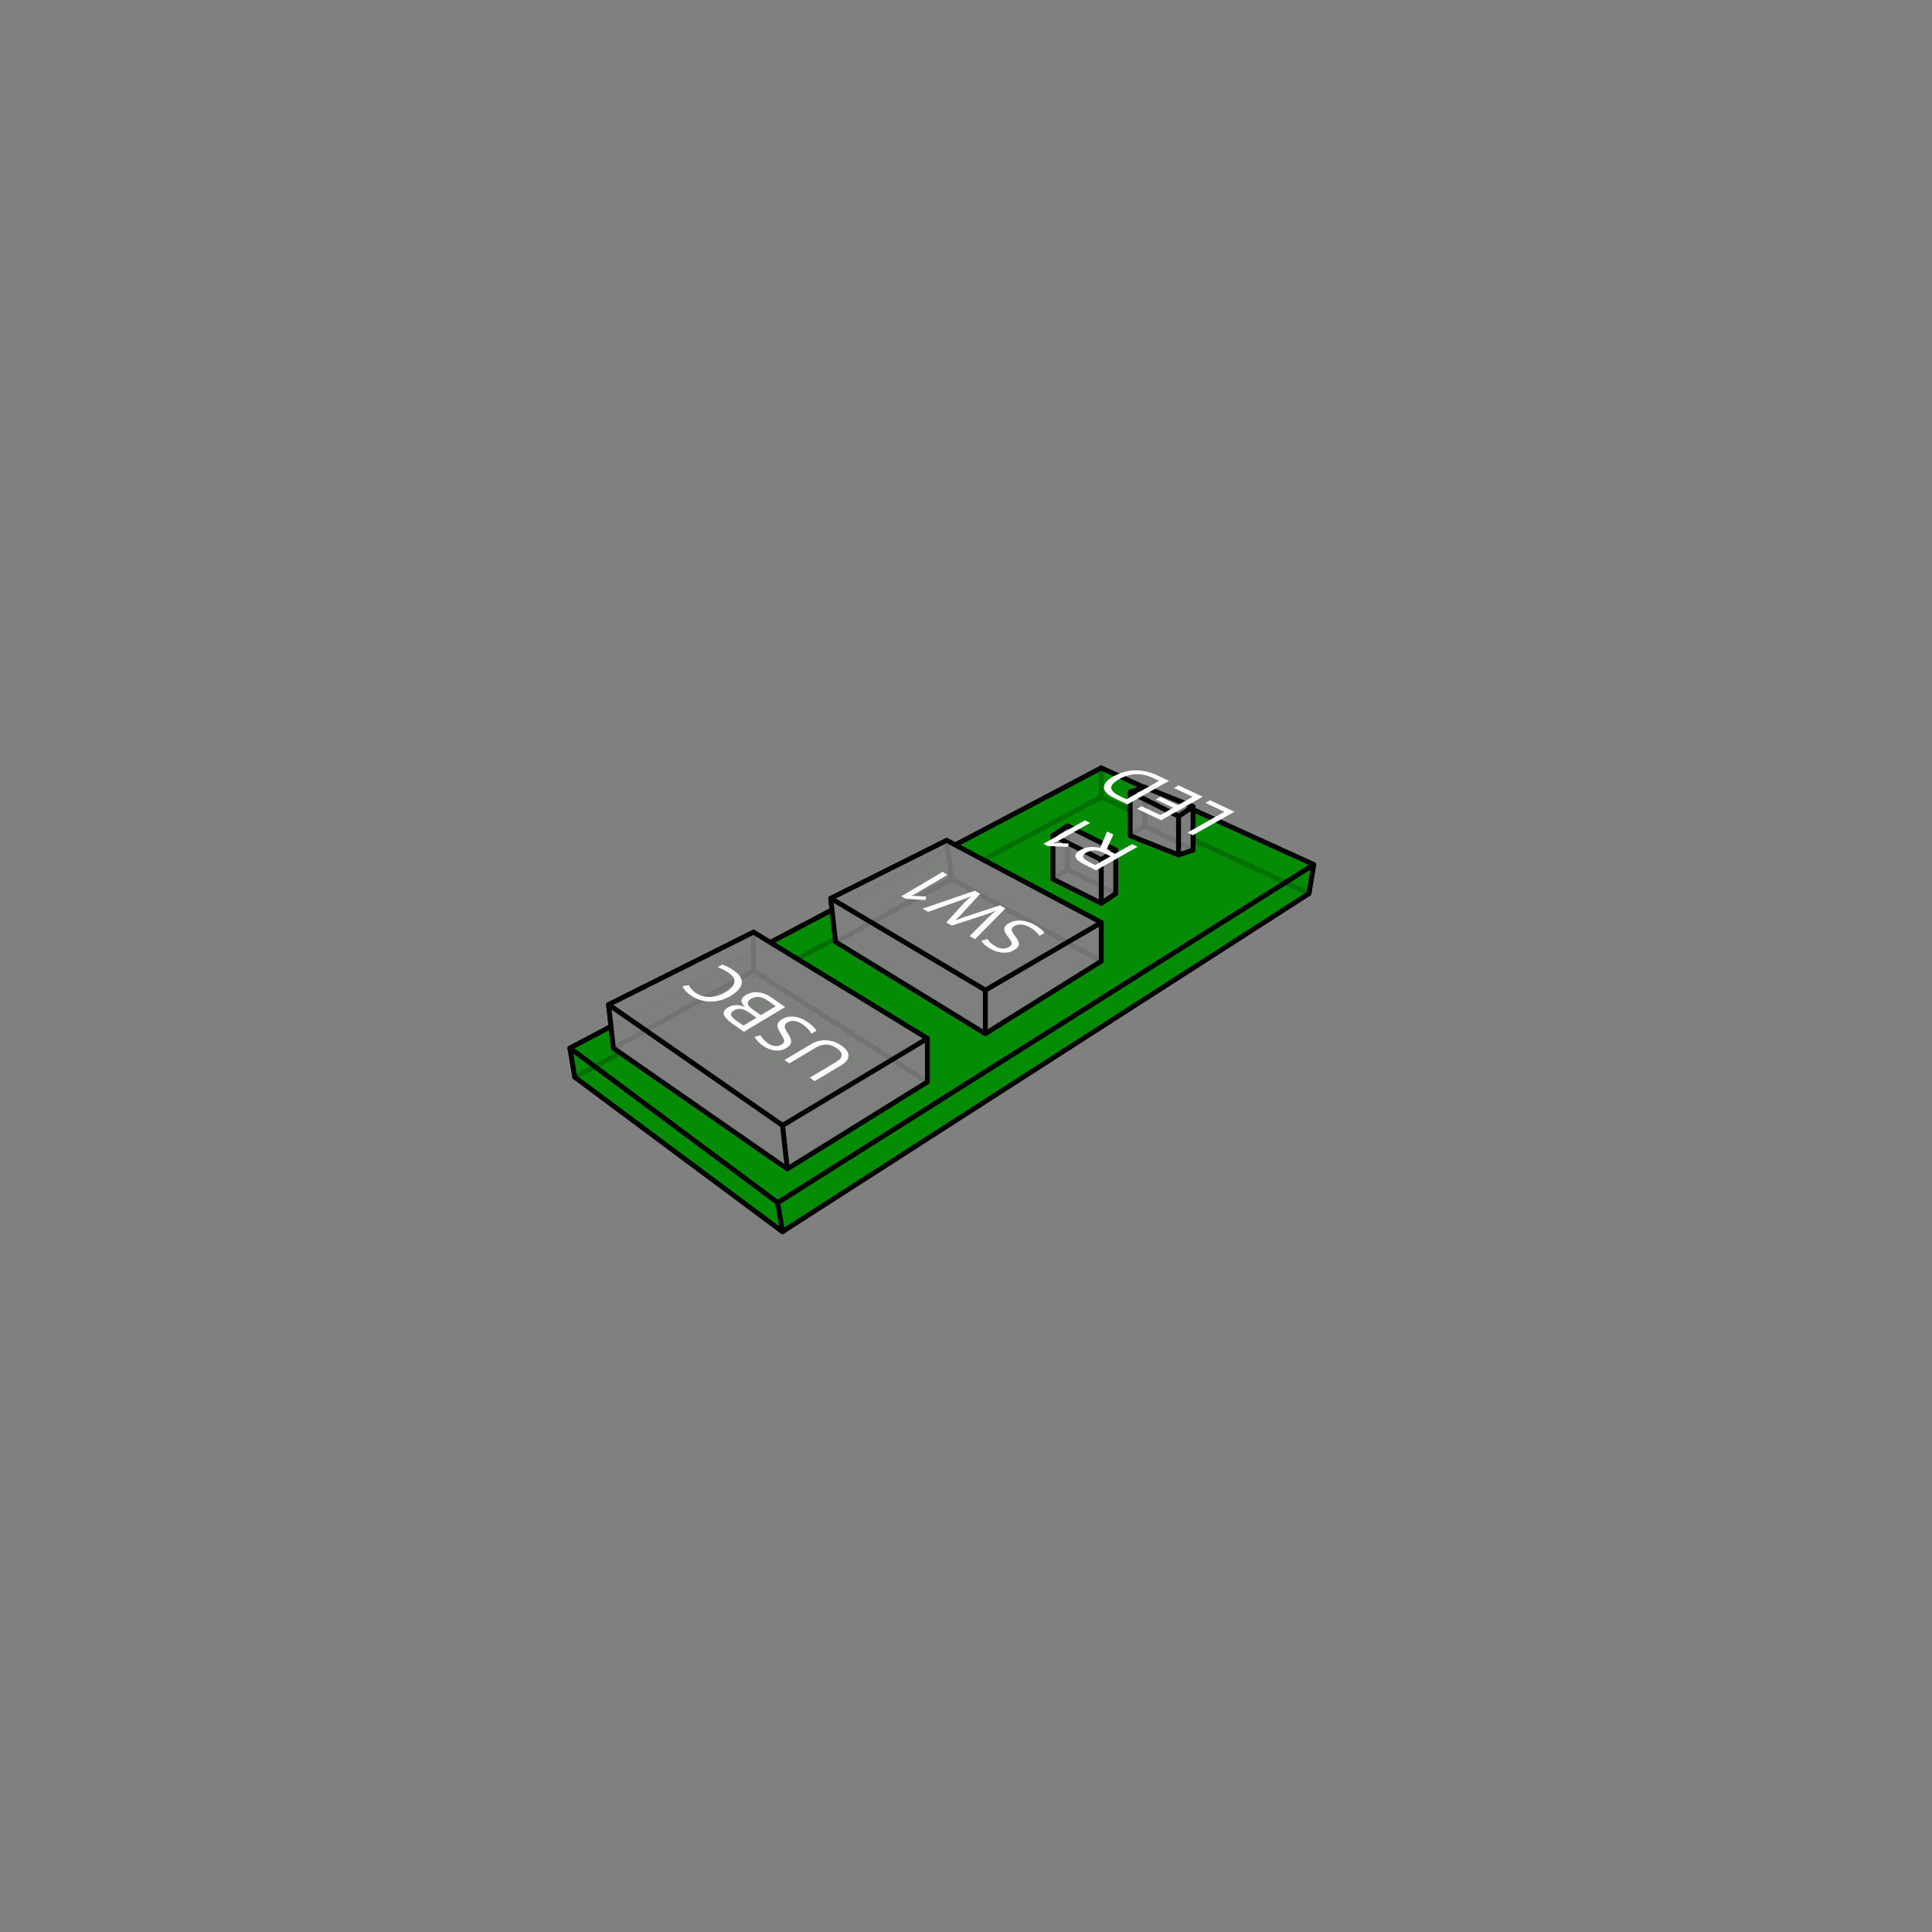
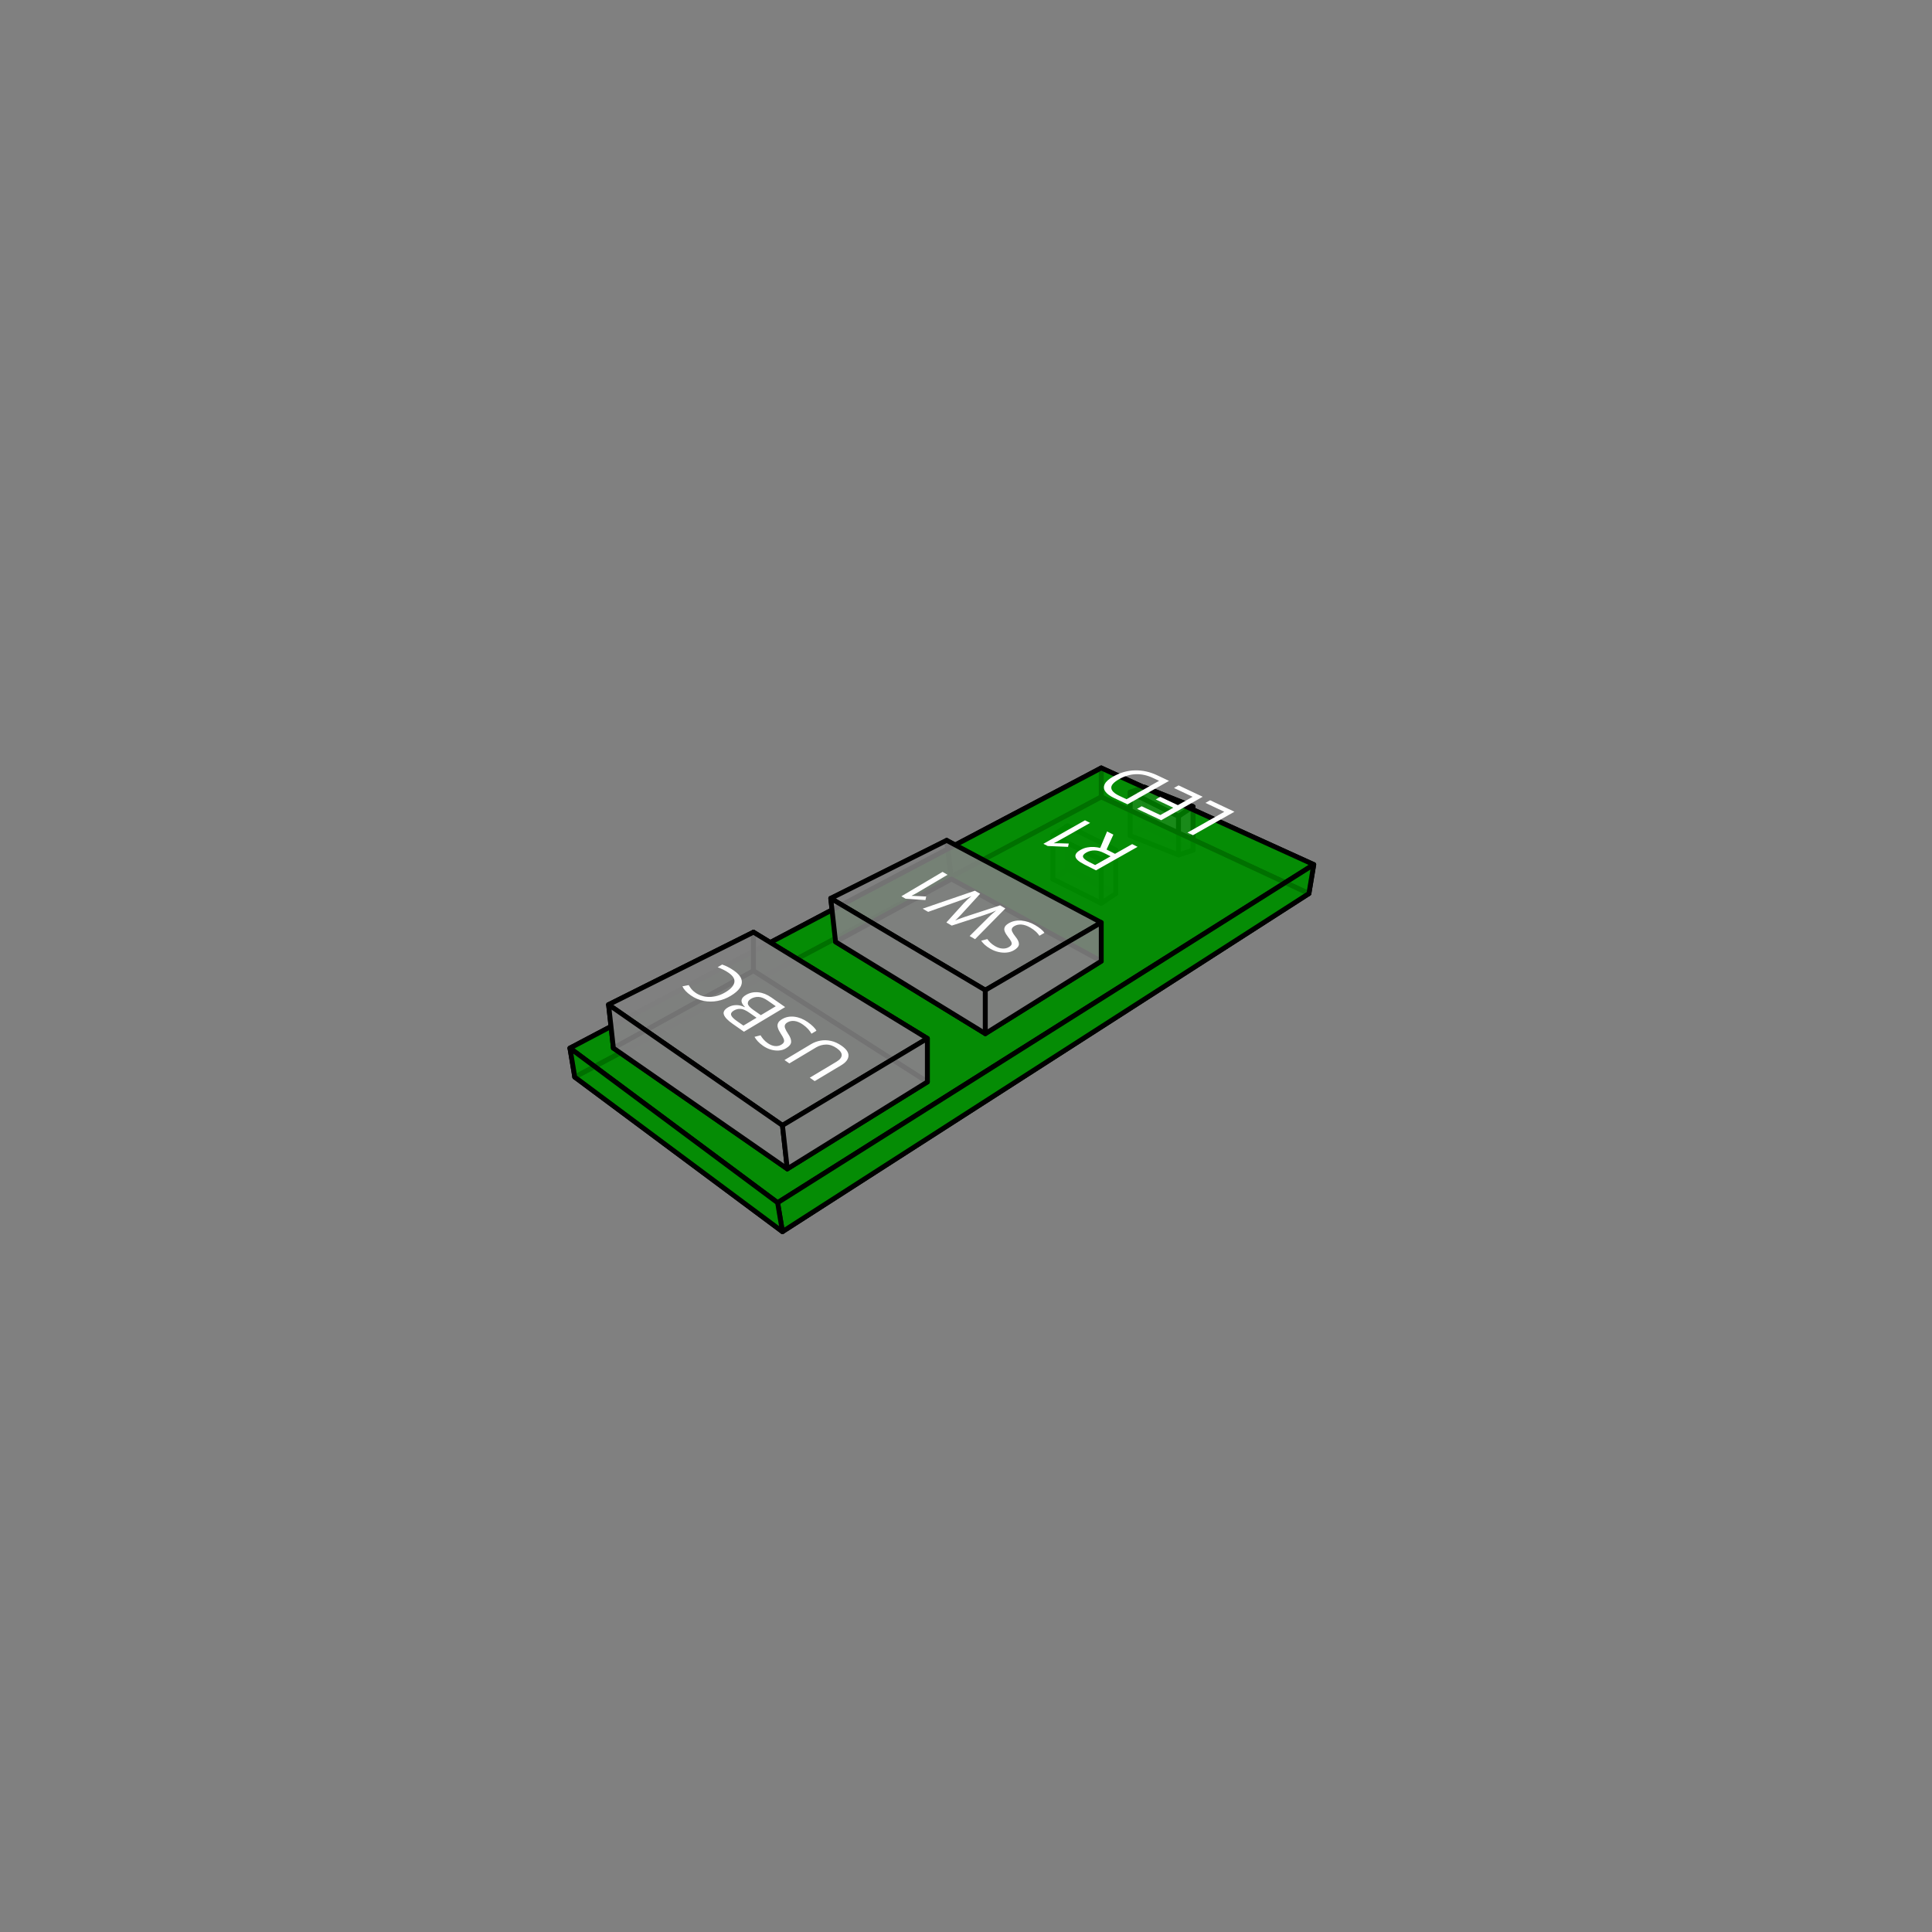
<svg xmlns="http://www.w3.org/2000/svg" width="400" height="400" viewBox="-200 -200 400 400">
  <rect x="-200" y="-200" width="400" height="400" fill="gray" />
  <g stroke="#000" stroke-width="1" stroke-linecap="round" stroke-linejoin="round">
    <polygon fill="rgba(0,140,0,0.8)" points="71,-15 72,-21 28,-41 28,-35" />
+     <polygon fill="rgba(128,128,128,0.9)" points="34,-27 34,-36 37,-37 37,-29" />
+     <polygon fill="rgba(128,128,128,0.9)" points="44,-23 34,-27 37,-29 47,-24" />
+     <polygon fill="rgba(128,128,128,0.9)" points="47,-24 47,-33 37,-37 37,-29" />
+     <polygon fill="rgba(128,128,128,0.9)" points="44,-23 34,-27 34,-36 44,-31" />
+     <polygon fill="rgba(128,128,128,0.9)" points="44,-31 34,-36 37,-37 47,-33" />
+     <polygon fill="rgba(128,128,128,0.9)" points="44,-23 44,-31 47,-33 47,-24" />
+     <polygon fill="rgba(128,128,128,0.9)" points="18,-18 18,-27 21,-29 21,-20" />
+     <polygon fill="rgba(128,128,128,0.9)" points="28,-13 18,-18 21,-20 31,-15" />
+     <polygon fill="rgba(0,140,0,0.8)" points="-81,23 -82,17 28,-41 28,-35" />
+     <polygon fill="rgba(128,128,128,0.9)" points="31,-15 31,-24 21,-29 21,-20" />
+     <polygon fill="rgba(128,128,128,0.9)" points="28,-13 18,-18 18,-27 28,-22" />
+     <polygon fill="rgba(128,128,128,0.9)" points="28,-22 18,-27 21,-29 31,-24" />
+     <polygon fill="rgba(128,128,128,0.9)" points="28,-13 28,-22 31,-24 31,-15" />
+     <polygon fill="rgba(128,128,128,0.9)" points="-27,-5 -28,-14 -4,-26 -3,-18" />
+     <polygon fill="rgba(128,128,128,0.9)" points="28,-1 28,-9 -4,-26 -3,-18" />
    <polygon fill="rgba(0,140,0,0.8)" points="-38,55 -81,23 28,-35 71,-15" />
-     <polygon fill="rgba(0,140,0,0.8)" points="-81,23 -82,17 28,-41 28,-35" />
-     <polygon fill="rgba(0,140,0,0.8)" points="-38,55 -39,49 72,-21 71,-15" />
    <polygon fill="rgba(0,140,0,0.8)" points="-39,49 -82,17 28,-41 72,-21" />
-     <polygon fill="rgba(128,128,128,0.9)" points="47,-24 47,-33 37,-37 37,-29" />
-     <polygon fill="rgba(128,128,128,0.9)" points="44,-23 34,-27 37,-29 47,-24" />
-     <polygon fill="rgba(128,128,128,0.9)" points="34,-27 34,-36 37,-37 37,-29" />
-     <polygon fill="rgba(128,128,128,0.9)" points="44,-23 44,-31 47,-33 47,-24" />
-     <polygon fill="rgba(128,128,128,0.9)" points="44,-31 34,-36 37,-37 47,-33" />
-     <polygon fill="rgba(128,128,128,0.9)" points="44,-23 34,-27 34,-36 44,-31" />
-     <polygon fill="rgba(128,128,128,0.9)" points="31,-15 31,-24 21,-29 21,-20" />
-     <polygon fill="rgba(128,128,128,0.9)" points="28,-13 18,-18 21,-20 31,-15" />
-     <polygon fill="rgba(128,128,128,0.9)" points="18,-18 18,-27 21,-29 21,-20" />
-     <polygon fill="rgba(128,128,128,0.9)" points="28,-13 28,-22 31,-24 31,-15" />
-     <polygon fill="rgba(128,128,128,0.9)" points="28,-22 18,-27 21,-29 31,-24" />
-     <polygon fill="rgba(128,128,128,0.9)" points="28,-13 18,-18 18,-27 28,-22" />
-     <polygon fill="rgba(128,128,128,0.9)" points="28,-1 28,-9 -4,-26 -3,-18" />
    <polygon fill="rgba(128,128,128,0.9)" points="4,14 -27,-5 -3,-18 28,-1" />
-     <polygon fill="rgba(128,128,128,0.9)" points="-27,-5 -28,-14 -4,-26 -3,-18" />
-     <polygon fill="rgba(128,128,128,0.9)" points="4,14 4,5 28,-9 28,-1" />
    <polygon fill="rgba(128,128,128,0.9)" points="4,5 -28,-14 -4,-26 28,-9" />
    <polygon fill="rgba(128,128,128,0.9)" points="4,14 -27,-5 -28,-14 4,5" />
+     <polygon fill="rgba(128,128,128,0.9)" points="4,14 4,5 28,-9 28,-1" />
+     <polygon fill="rgba(0,140,0,0.8)" points="-38,55 -39,49 72,-21 71,-15" />
+     <polygon fill="rgba(128,128,128,0.9)" points="-73,17 -74,8 -44,-7 -44,1" />
    <polygon fill="rgba(128,128,128,0.9)" points="-8,24 -8,15 -44,-7 -44,1" />
    <polygon fill="rgba(128,128,128,0.9)" points="-37,42 -73,17 -44,1 -8,24" />
-     <polygon fill="rgba(128,128,128,0.9)" points="-73,17 -74,8 -44,-7 -44,1" />
+     <polygon fill="rgba(128,128,128,0.9)" points="-38,33 -74,8 -44,-7 -8,15" />
+     <polygon fill="rgba(0,140,0,0.8)" points="-38,55 -81,23 -82,17 -39,49" />
+     <polygon fill="rgba(128,128,128,0.9)" points="-37,42 -73,17 -74,8 -38,33" />
    <polygon fill="rgba(128,128,128,0.9)" points="-37,42 -38,33 -8,15 -8,24" />
-     <polygon fill="rgba(128,128,128,0.9)" points="-38,33 -74,8 -44,-7 -8,15" />
-     <polygon fill="rgba(128,128,128,0.9)" points="-37,42 -73,17 -74,8 -38,33" />
-     <polygon fill="rgba(0,140,0,0.8)" points="-38,55 -81,23 -82,17 -39,49" />
  </g>
  <g font-family="sans-serif" font-size="14" text-anchor="middle" dominant-baseline="central" transform="matrix(-0.8131931 -0.5676814 0.8526841 -0.5101891 -40.98355 12.03907)">
    <text x="0" y="0" fill="white">USBC</text>
  </g>
  <g font-family="sans-serif" font-size="14" text-anchor="middle" dominant-baseline="central" transform="matrix(-0.8954357 -0.4224389 0.8593533 -0.4858114 40.78101 -34.08101)">
    <text x="0" y="0" fill="white">LED</text>
  </g>
  <g font-family="sans-serif" font-size="14" text-anchor="middle" dominant-baseline="central" transform="matrix(-0.8563993 -0.4987652 0.852937 -0.5047738 0.2102568 -11.09953)">
    <text x="0" y="0" fill="white">SW1</text>
  </g>
  <g font-family="sans-serif" font-size="14" text-anchor="middle" dominant-baseline="central" transform="matrix(-0.8843437 -0.4459195 0.8608113 -0.4866357 24.66032 -25.15015)">
    <text x="0" y="0" fill="white">R1</text>
  </g>
</svg>
